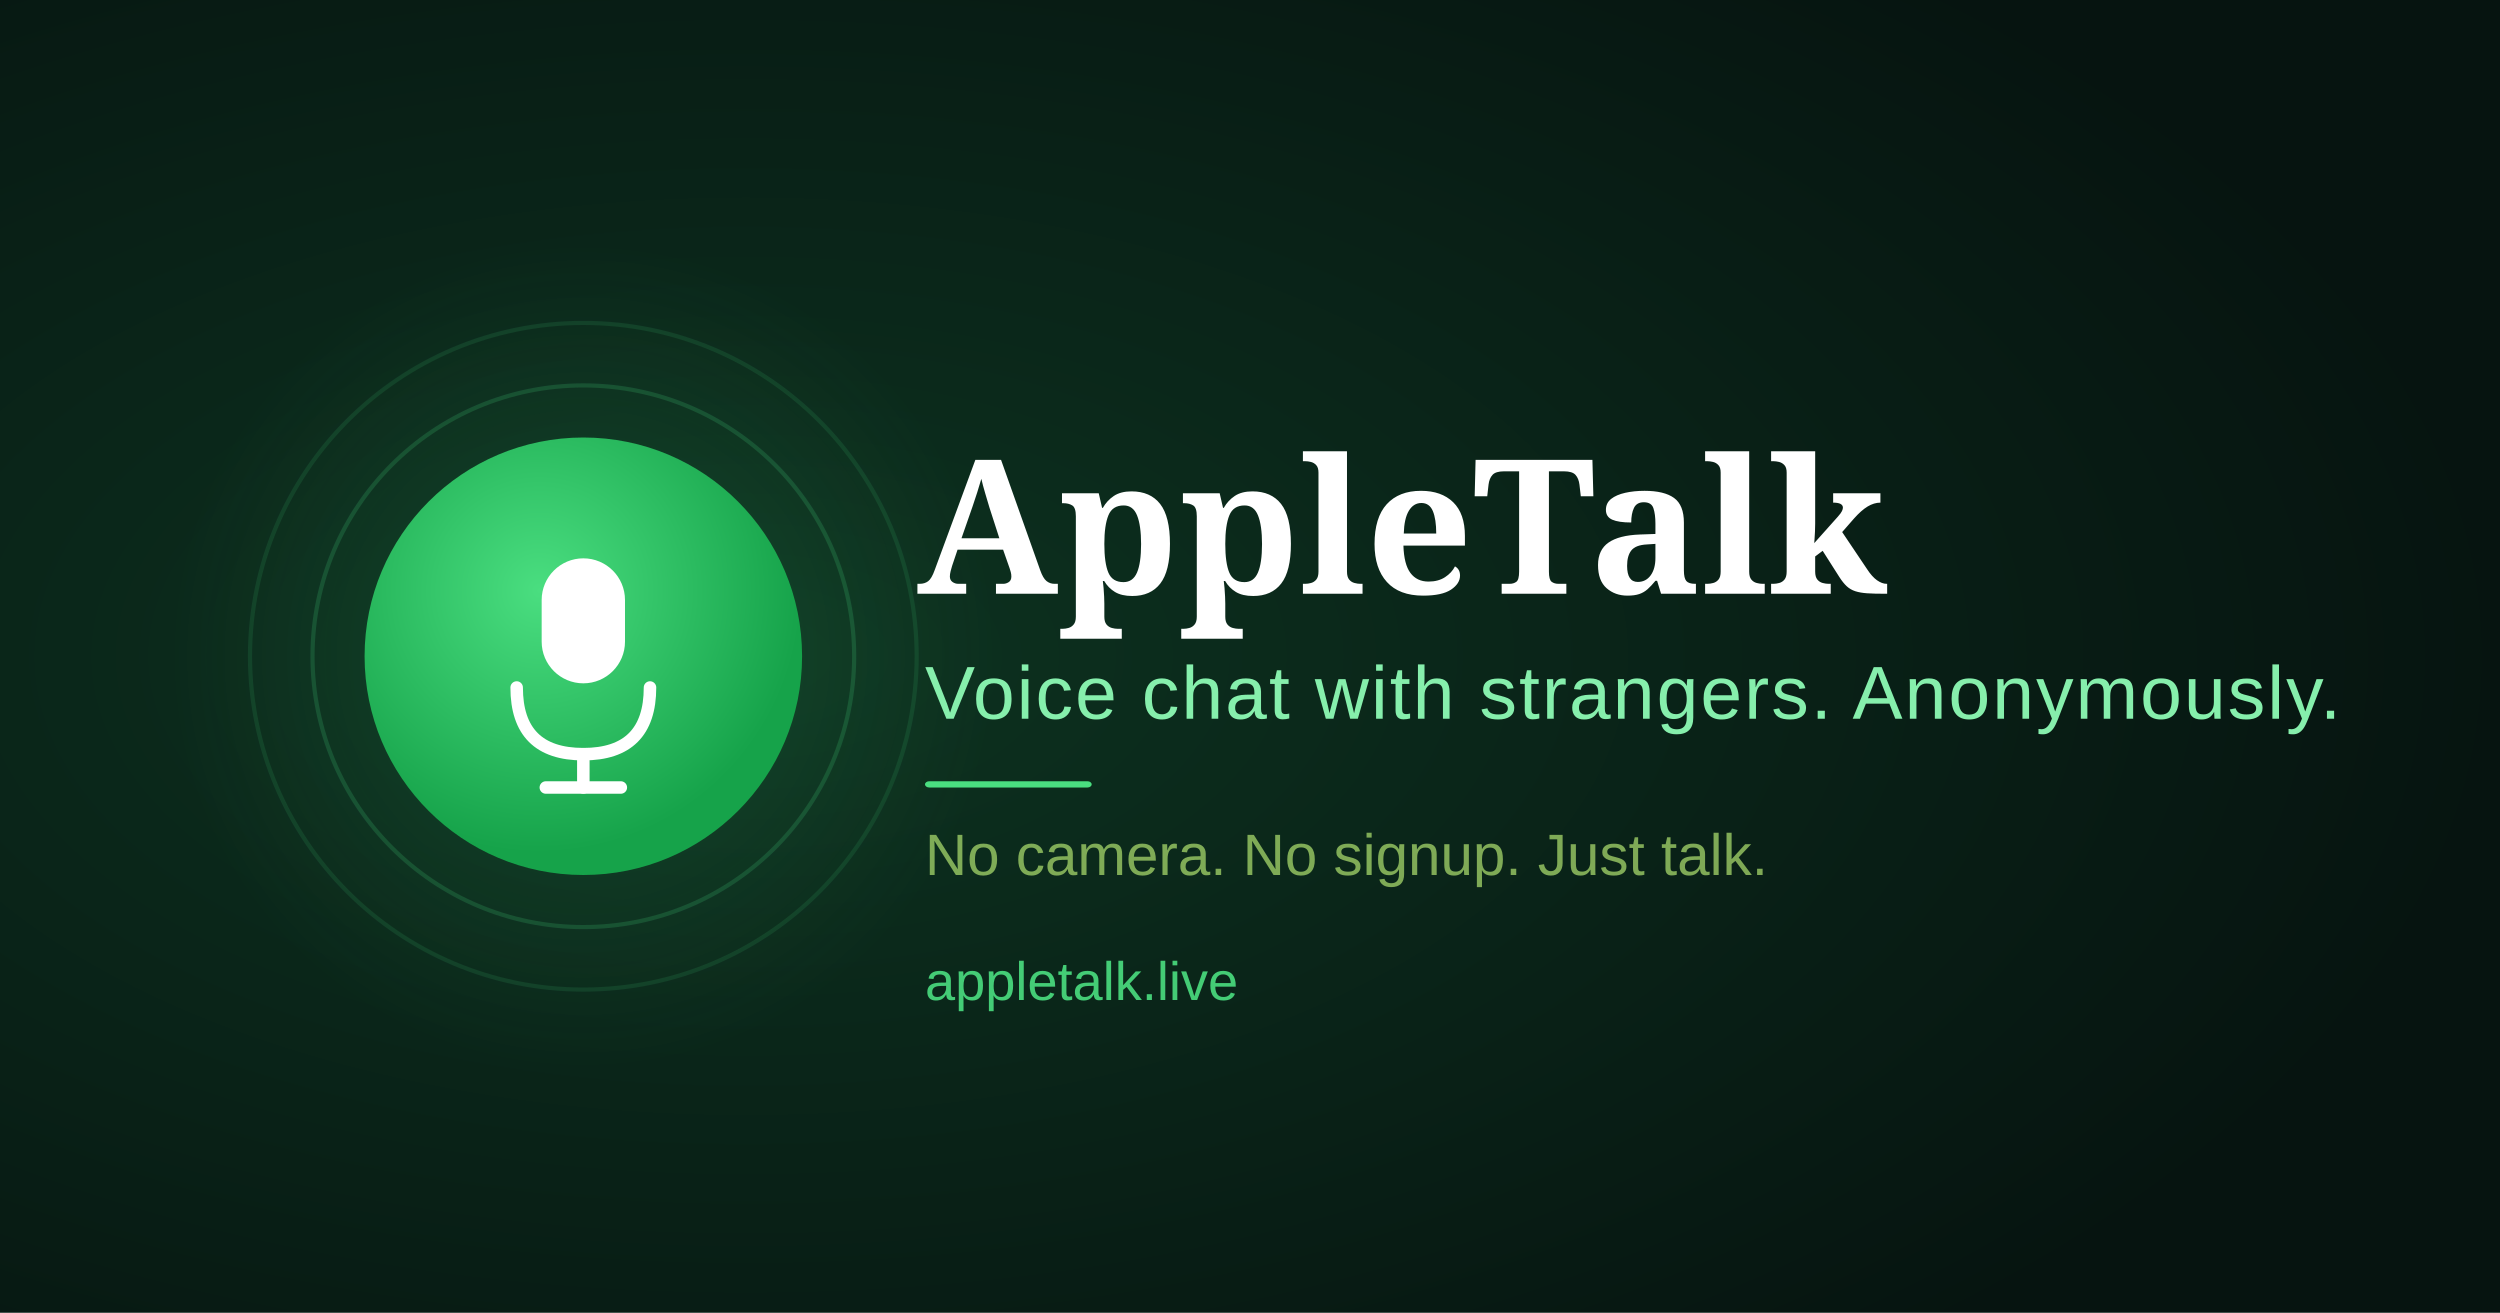
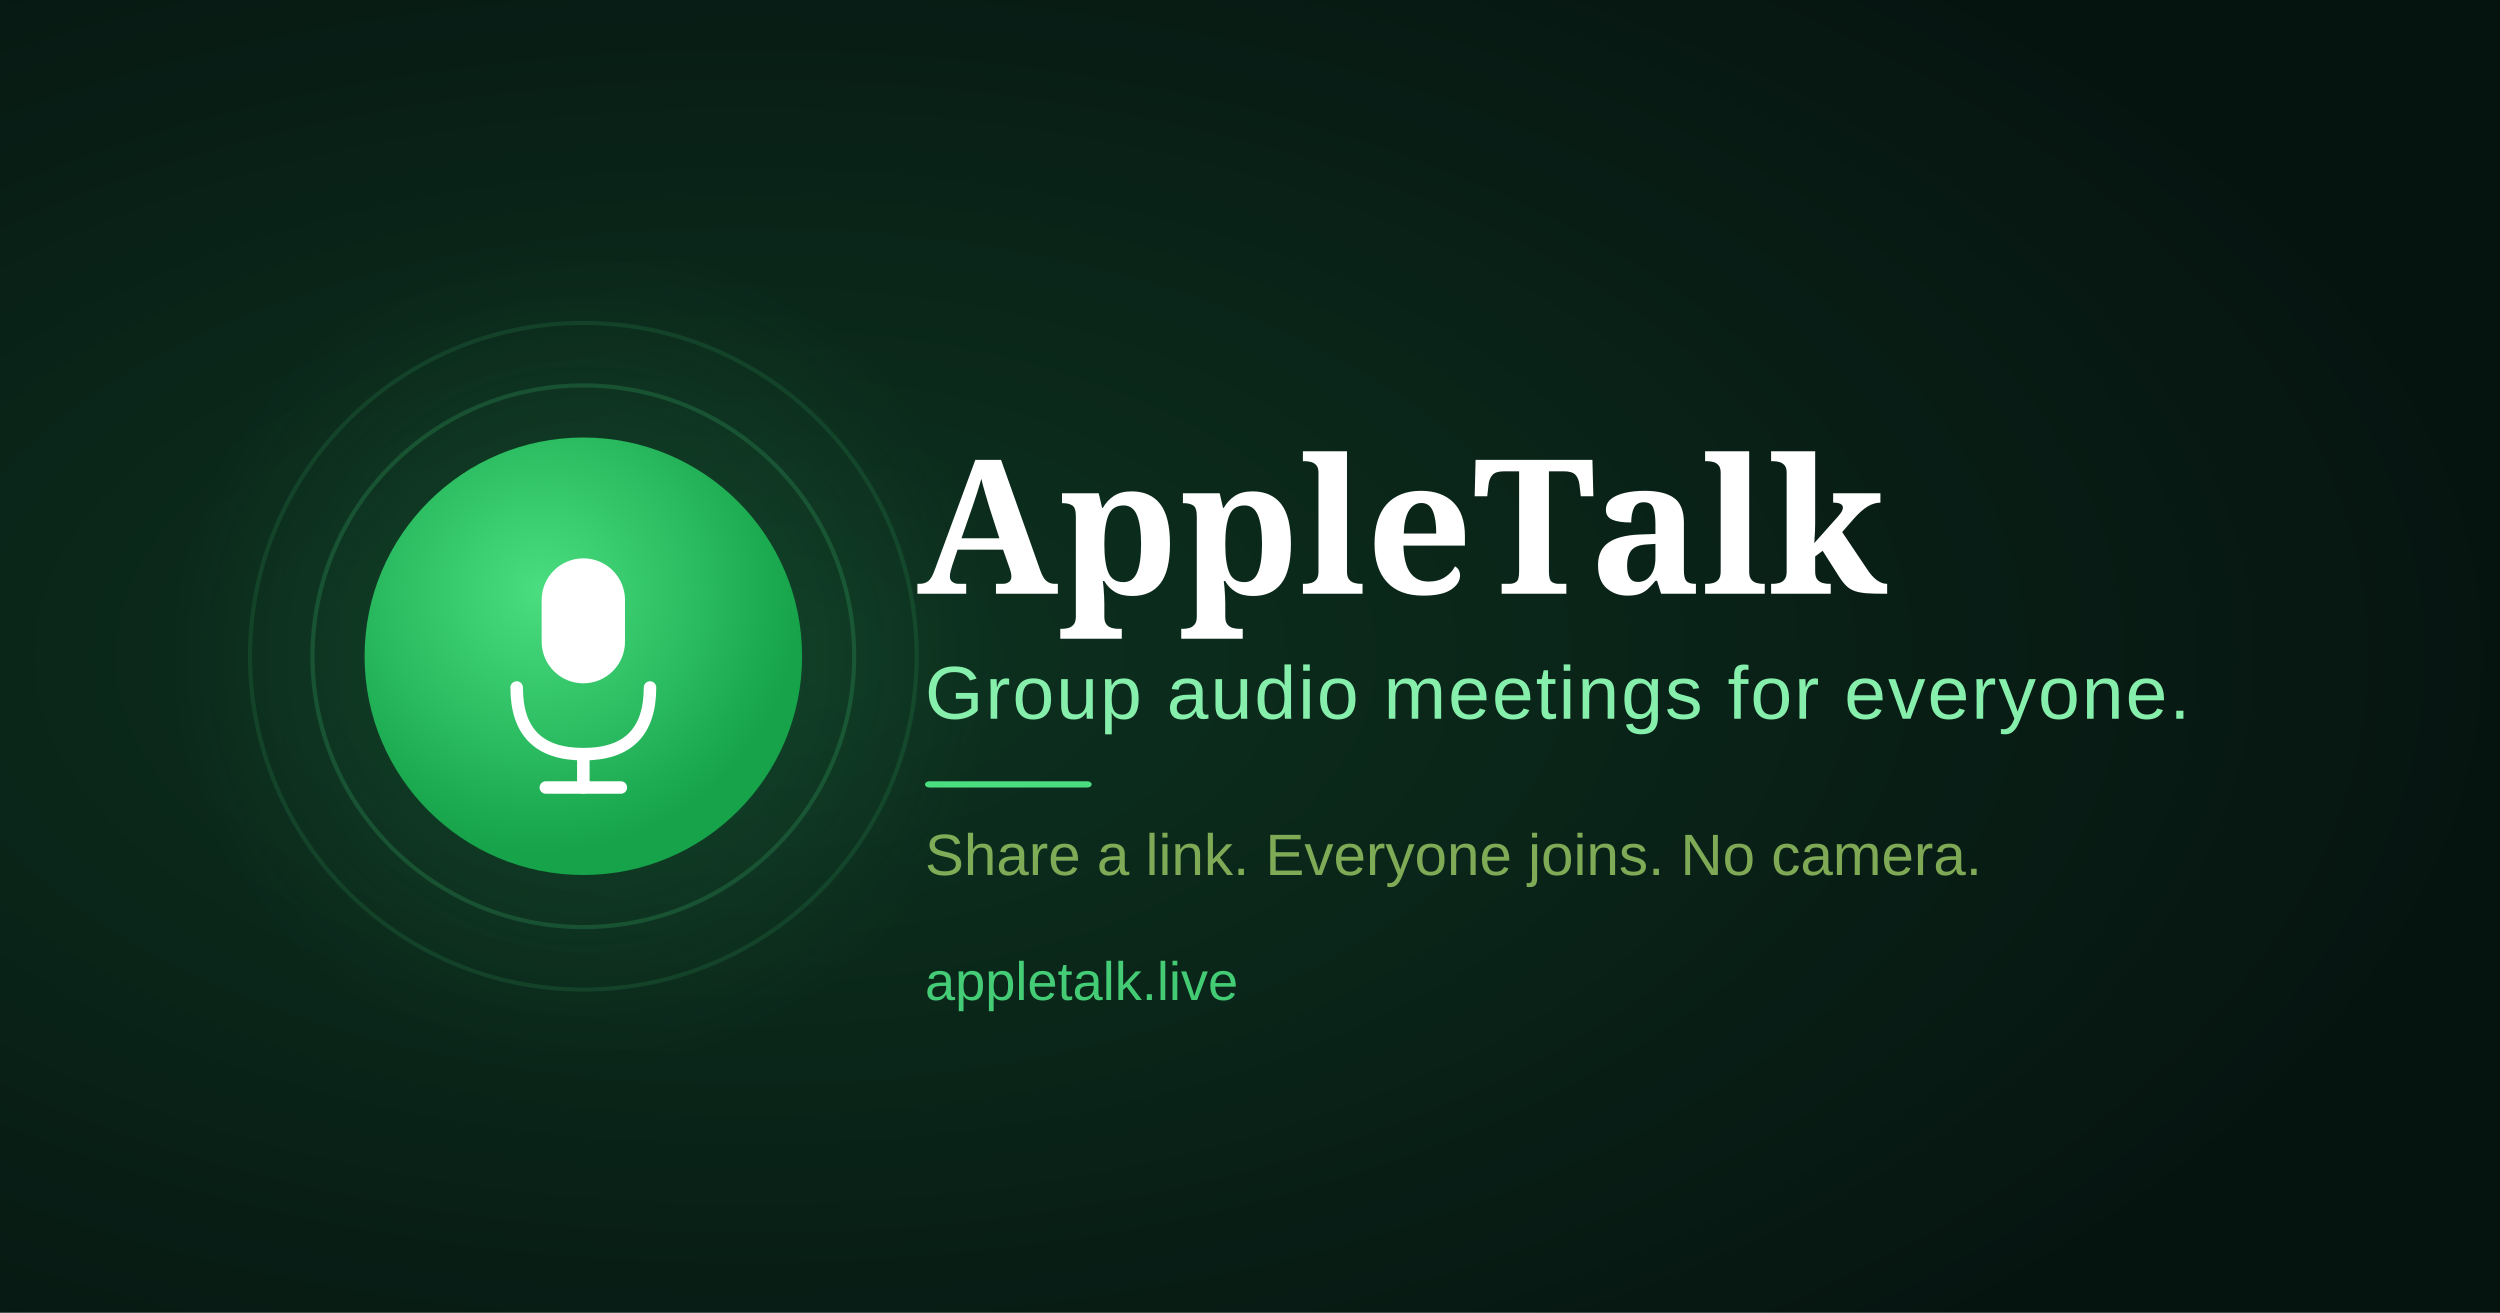
<svg xmlns="http://www.w3.org/2000/svg" viewBox="0 0 1200 630" fill="none">
  <rect width="1200" height="630" fill="#0a2618" />
  <rect width="1200" height="630" fill="url(#bg)" />
  <defs>
    <radialGradient id="bg" cx="30%" cy="50%" r="70%">
      <stop offset="0%" stop-color="#0d3320" />
      <stop offset="100%" stop-color="#061410" />
    </radialGradient>
    <radialGradient id="orb" cx="40%" cy="35%" r="60%">
      <stop offset="0%" stop-color="#4ade80" />
      <stop offset="100%" stop-color="#16a34a" />
    </radialGradient>
    <radialGradient id="glow" cx="50%" cy="50%" r="50%">
      <stop offset="0%" stop-color="#4ade80" stop-opacity="0.15" />
      <stop offset="100%" stop-color="#4ade80" stop-opacity="0" />
    </radialGradient>
  </defs>
  <circle cx="280" cy="315" r="200" fill="url(#glow)" />
  <circle cx="280" cy="315" r="160" stroke="#4ade80" stroke-opacity="0.12" stroke-width="2" fill="none" />
  <circle cx="280" cy="315" r="130" stroke="#4ade80" stroke-opacity="0.18" stroke-width="2" fill="none" />
  <circle cx="280" cy="315" r="105" fill="url(#orb)" />
  <rect x="260" y="268" width="40" height="60" rx="20" fill="white" />
  <path d="M248 330 Q248 362 280 362 Q312 362 312 330" stroke="white" stroke-width="6" fill="none" stroke-linecap="round" />
  <line x1="280" y1="362" x2="280" y2="378" stroke="white" stroke-width="6" stroke-linecap="round" />
  <line x1="262" y1="378" x2="298" y2="378" stroke="white" stroke-width="6" stroke-linecap="round" />
  <text x="440" y="285" font-family="Georgia, serif" font-size="90" font-weight="700" fill="white">AppleTalk</text>
-   <text x="444" y="345" font-family="Arial, sans-serif" font-size="36" fill="#86efac" letter-spacing="1">Voice chat with strangers. Anonymously.</text>
+   <text x="444" y="345" font-family="Arial, sans-serif" font-size="36" fill="#86efac" letter-spacing="1">Group audio meetings for everyone.</text>
  <rect x="444" y="375" width="80" height="3" rx="2" fill="#4ade80" />
-   <text x="444" y="420" font-family="Arial, sans-serif" font-size="28" fill="#9ccc65" opacity="0.8">No camera. No signup. Just talk.</text>
+   <text x="444" y="420" font-family="Arial, sans-serif" font-size="28" fill="#9ccc65" opacity="0.8">Share a link. Everyone joins. No camera.</text>
  <text x="444" y="480" font-family="Arial, sans-serif" font-size="26" fill="#4ade80" opacity="0.9">appletalk.live</text>
</svg>
